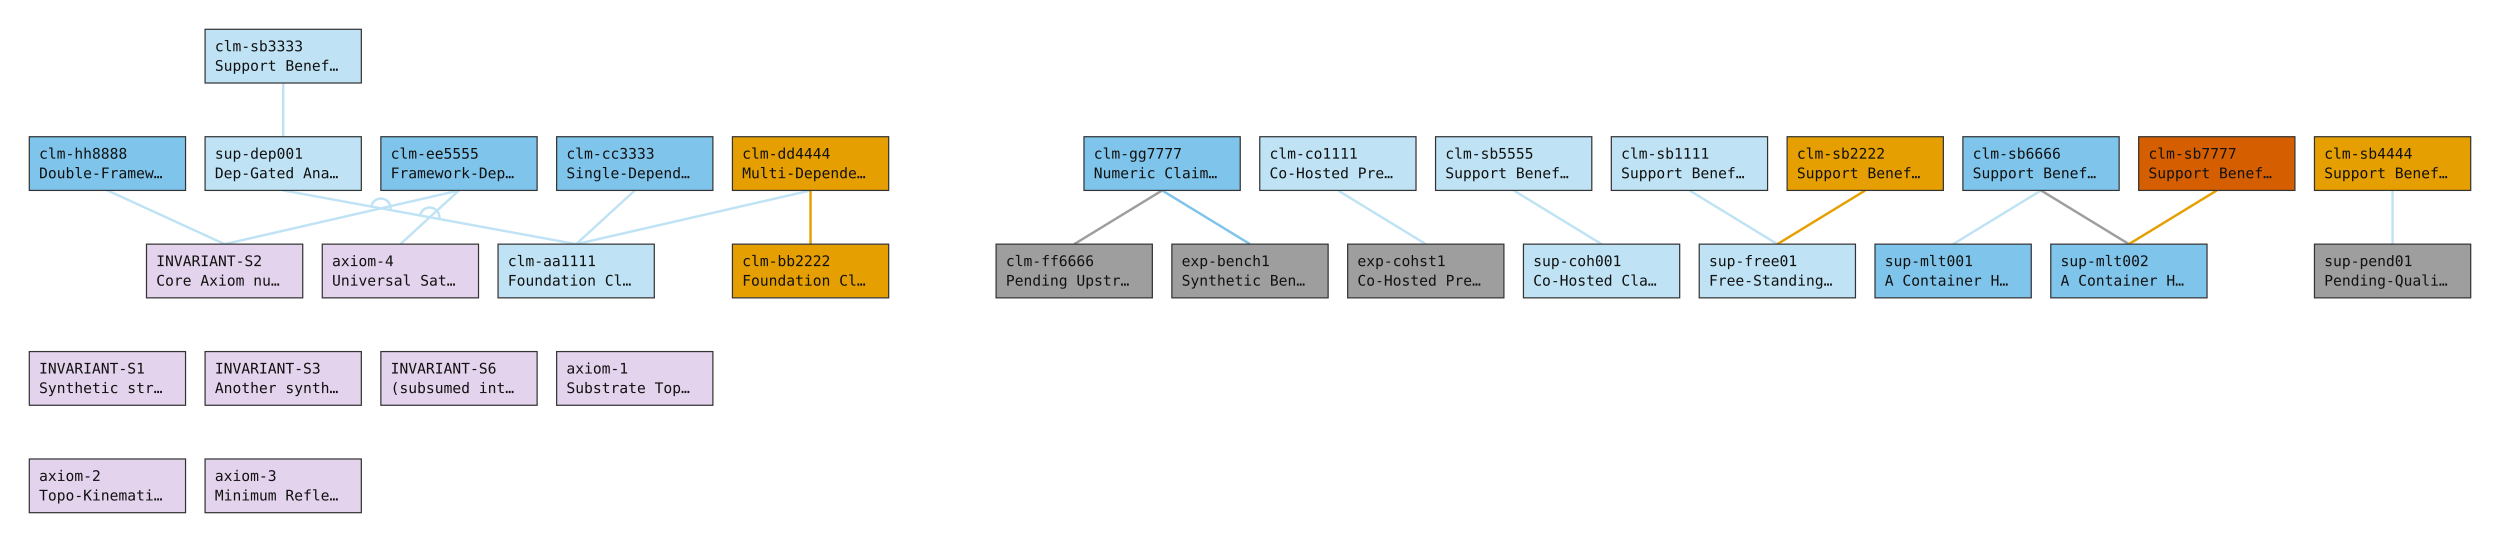
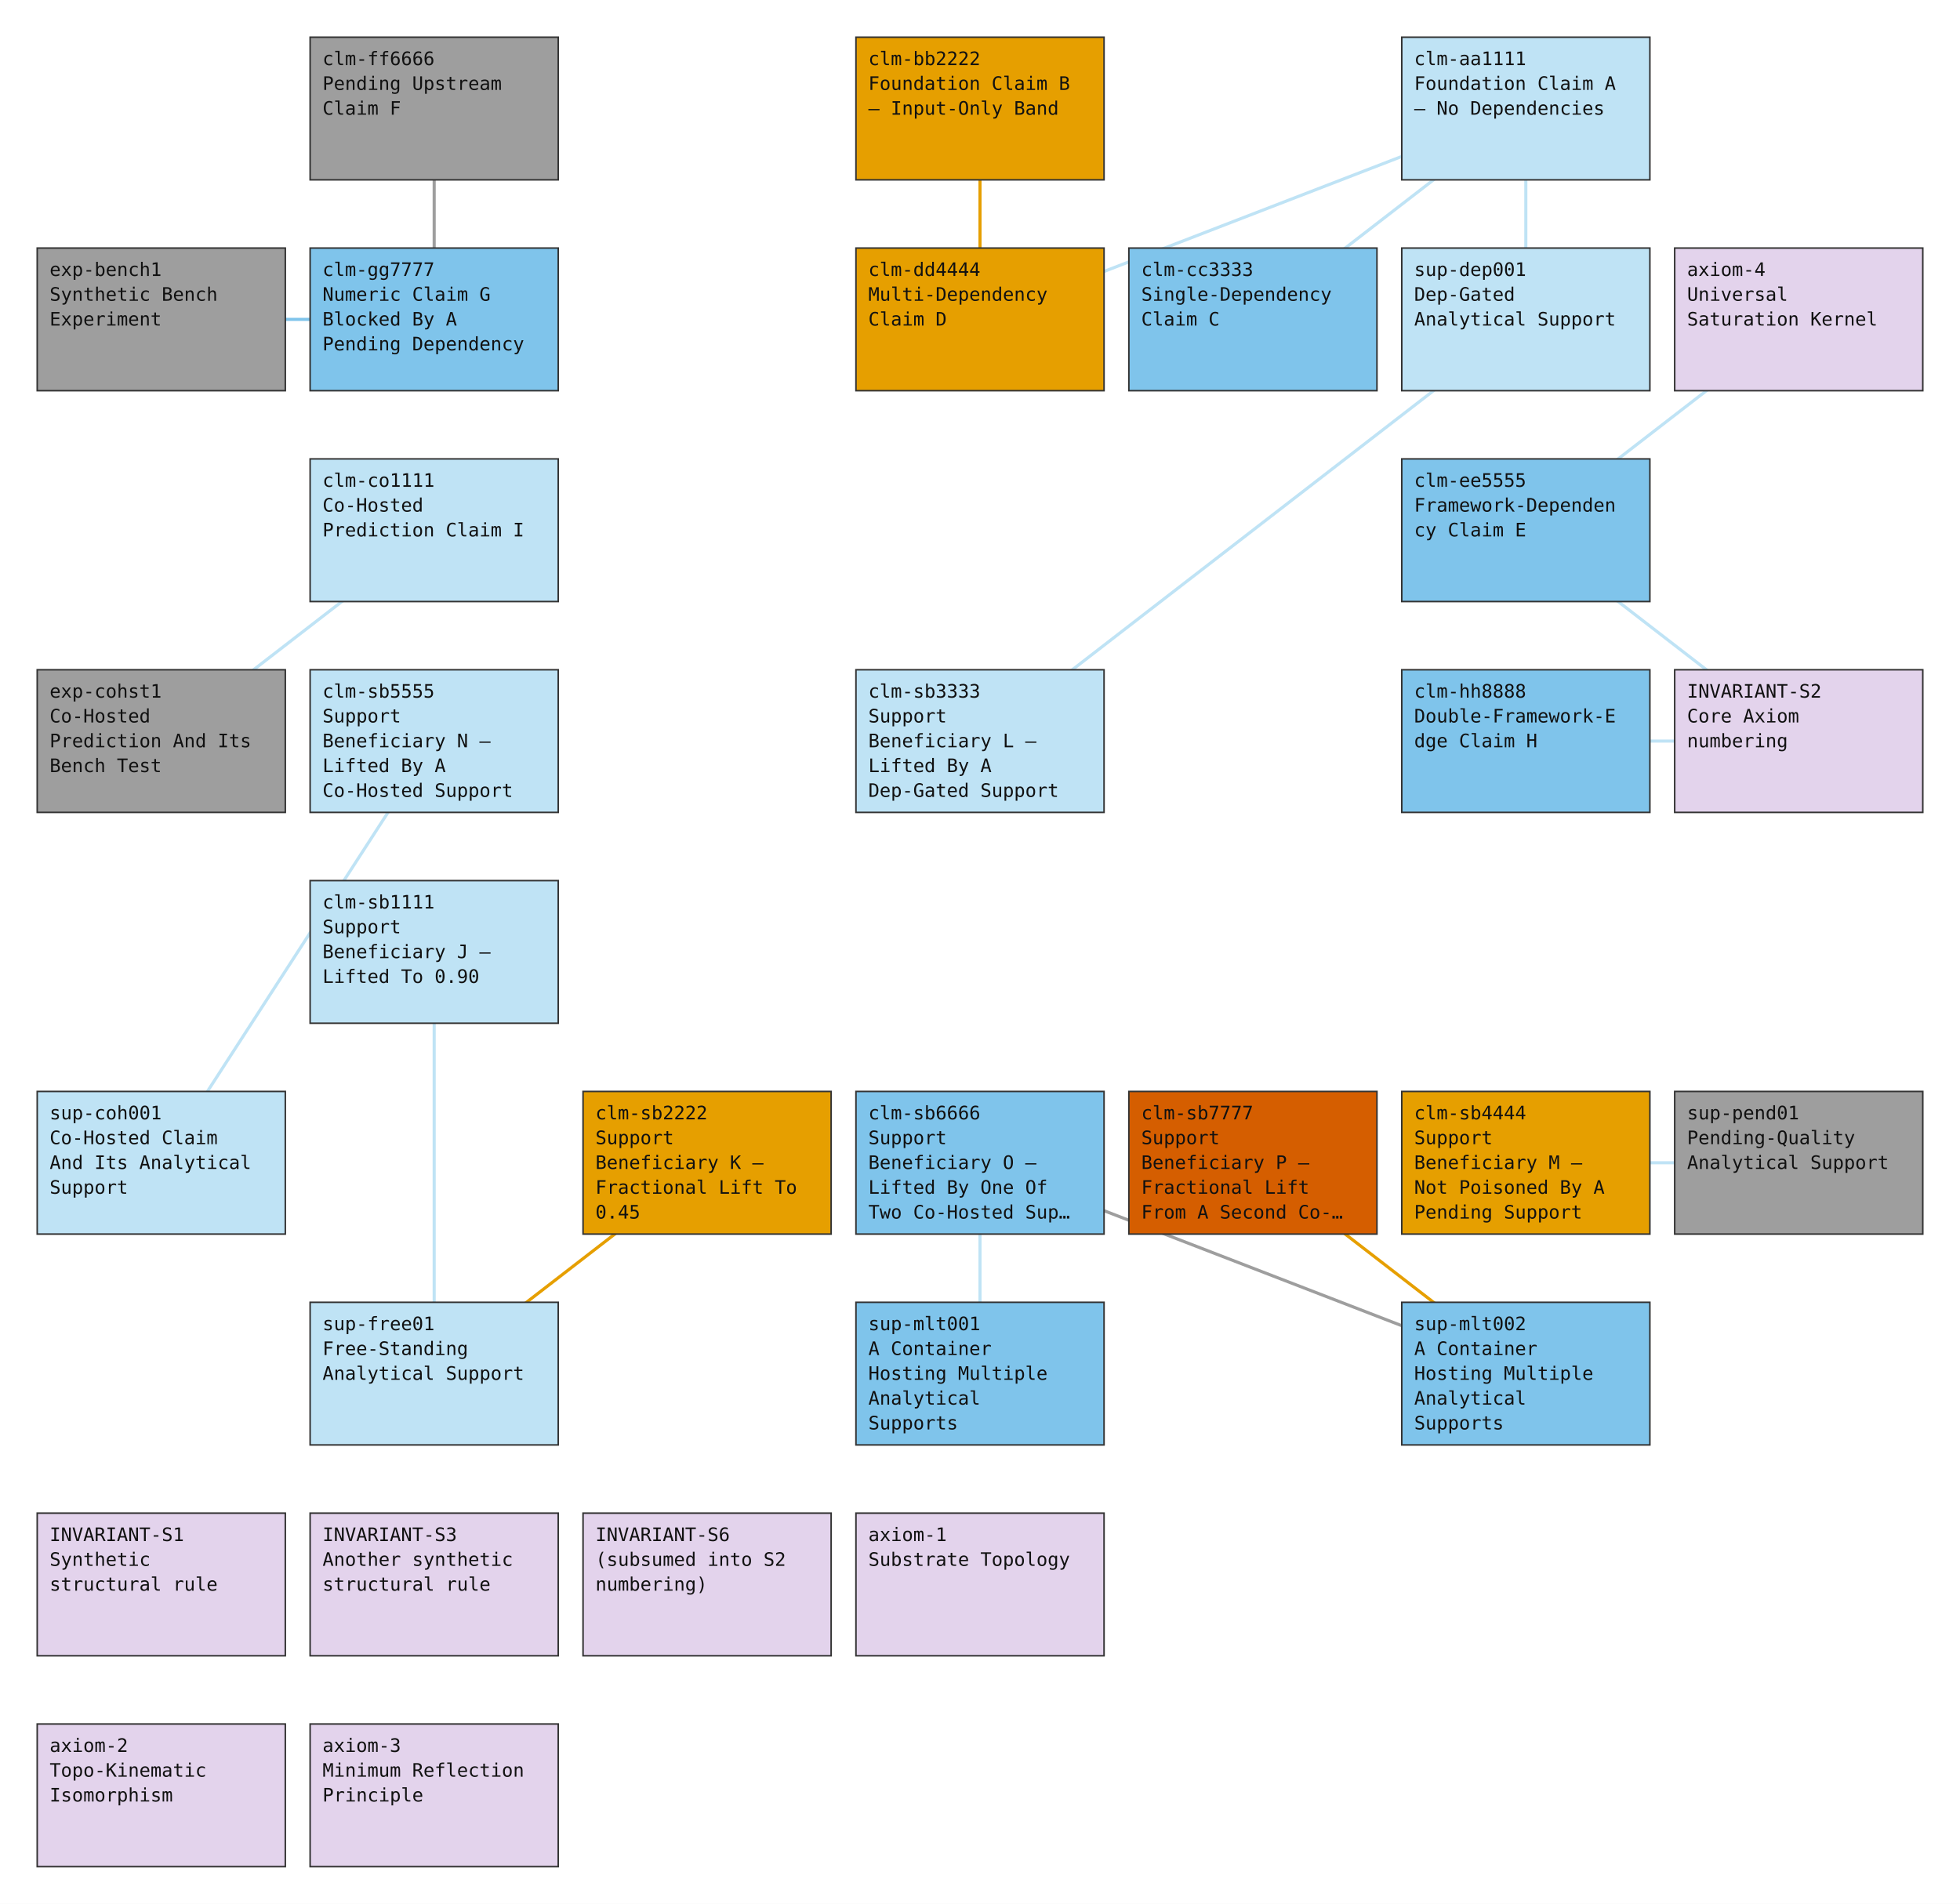
- <svg xmlns="http://www.w3.org/2000/svg" viewBox="-24 -200 2048 444" font-family="DejaVu Sans Mono, Menlo, Consolas, monospace" font-size="12">
-   <rect class="sheet" x="-24" y="-200" width="2048" height="444" fill="#ffffff" />
+ <svg xmlns="http://www.w3.org/2000/svg" viewBox="-632 -478 1264 1228" font-family="DejaVu Sans Mono, Menlo, Consolas, monospace" font-size="12">
+   <rect class="sheet" x="-632" y="-478" width="1264" height="1228" fill="#ffffff" />
  <g class="edges">
-     <polyline class="edge" points="448,0 496,-44" fill="none" stroke="#bfe3f5" stroke-width="2">
-       </polyline>
-     <polyline class="edge" points="448,0 640,-44" fill="none" stroke="#bfe3f5" stroke-width="2">
-       </polyline>
-     <polyline class="edge" points="640,0 640,-44" fill="none" stroke="#e69f00" stroke-width="2">
-       </polyline>
-     <polyline class="edge" points="160,0 352,-44" fill="none" stroke="#bfe3f5" stroke-width="2">
-       </polyline>
-     <polyline class="edge" points="304,0 352,-44" fill="none" stroke="#bfe3f5" stroke-width="2">
-       </polyline>
-     <polyline class="edge" points="856,0 928,-44" fill="none" stroke="#9e9e9e" stroke-width="2">
-       </polyline>
-     <polyline class="edge" points="160,0 64,-44" fill="none" stroke="#bfe3f5" stroke-width="2">
-       </polyline>
-     <polyline class="edge" points="1000,0 928,-44" fill="none" stroke="#7fc4eb" stroke-width="2">
-       </polyline>
-     <polyline class="edge" points="1144,0 1072,-44" fill="none" stroke="#bfe3f5" stroke-width="2">
-       </polyline>
-     <polyline class="edge" points="1288,0 1216,-44" fill="none" stroke="#bfe3f5" stroke-width="2">
-       </polyline>
-     <polyline class="edge" points="448,0 208,-44" fill="none" stroke="#bfe3f5" stroke-width="2">
-       </polyline>
-     <polyline class="edge" points="208,-88 208,-132" fill="none" stroke="#bfe3f5" stroke-width="2">
-       </polyline>
-     <polyline class="edge" points="1432,0 1360,-44" fill="none" stroke="#bfe3f5" stroke-width="2">
-       </polyline>
-     <polyline class="edge" points="1432,0 1504,-44" fill="none" stroke="#e69f00" stroke-width="2">
-       </polyline>
-     <polyline class="edge" points="1576,0 1648,-44" fill="none" stroke="#bfe3f5" stroke-width="2">
-       </polyline>
-     <polyline class="edge" points="1720,0 1648,-44" fill="none" stroke="#9e9e9e" stroke-width="2">
-       </polyline>
-     <polyline class="edge" points="1720,0 1792,-44" fill="none" stroke="#e69f00" stroke-width="2">
-       </polyline>
-     <polyline class="edge" points="1936,0 1936,-44" fill="none" stroke="#bfe3f5" stroke-width="2">
-       </polyline>
+     <path class="edge" d="M 352,-408 L 176,-272" fill="none" stroke="#bfe3f5" stroke-width="2">
+       </path>
+     <path class="edge" d="M 352,-408 L 0,-272" fill="none" stroke="#bfe3f5" stroke-width="2">
+       </path>
+     <path class="edge" d="M 0,-408 L 0,-272" fill="none" stroke="#e69f00" stroke-width="2">
+       </path>
+     <path class="edge" d="M 528,0 L 352,-136" fill="none" stroke="#bfe3f5" stroke-width="2">
+       </path>
+     <path class="edge" d="M 528,-272 L 352,-136" fill="none" stroke="#bfe3f5" stroke-width="2">
+       </path>
+     <path class="edge" d="M -352,-408 L -352,-272" fill="none" stroke="#9e9e9e" stroke-width="2">
+       </path>
+     <path class="edge" d="M 528,0 L 352,0" fill="none" stroke="#bfe3f5" stroke-width="2">
+       </path>
+     <path class="edge" d="M -528,-272 L -352,-272" fill="none" stroke="#7fc4eb" stroke-width="2">
+       </path>
+     <path class="edge" d="M -528,0 L -352,-136" fill="none" stroke="#bfe3f5" stroke-width="2">
+       </path>
+     <path class="edge" d="M -528,272 L -352,0" fill="none" stroke="#bfe3f5" stroke-width="2">
+       </path>
+     <path class="edge" d="M 352,-408 L 352,-272" fill="none" stroke="#bfe3f5" stroke-width="2">
+       </path>
+     <path class="edge" d="M 352,-272 L 0,0" fill="none" stroke="#bfe3f5" stroke-width="2">
+       </path>
+     <path class="edge" d="M -352,408 L -352,136" fill="none" stroke="#bfe3f5" stroke-width="2">
+       </path>
+     <path class="edge" d="M -352,408 L -176,272" fill="none" stroke="#e69f00" stroke-width="2">
+       </path>
+     <path class="edge" d="M 0,408 L 0,272" fill="none" stroke="#bfe3f5" stroke-width="2">
+       </path>
+     <path class="edge" d="M 352,408 L 0,272" fill="none" stroke="#9e9e9e" stroke-width="2">
+       </path>
+     <path class="edge" d="M 352,408 L 176,272" fill="none" stroke="#e69f00" stroke-width="2">
+       </path>
+     <path class="edge" d="M 528,272 L 352,272" fill="none" stroke="#bfe3f5" stroke-width="2">
+       </path>
  </g>
-   <g class="hops">
-     <path class="hop" d="M 280.131 -30.776 A 8.000 8.000 0 0 1 295.869 -27.891" fill="none" stroke="#bfe3f5" stroke-width="2" />
-     <path class="hop" d="M 320.131 -23.443 A 8.000 8.000 0 0 1 335.869 -20.557" fill="none" stroke="#bfe3f5" stroke-width="2" />
-   </g>
+   <g class="hops" />
  <g class="nodes">
    <a href="../mini-kb/CLAUDE.md#invariant-s2-core-axiom-numbering">
      <g class="node">
-         <rect x="0" y="176" width="128" height="44" fill="#e3d3ec" stroke="#333333" stroke-width="1" />
-         <text x="8" y="194" fill="#111111">axiom-2</text>
-         <text x="8" y="210" fill="#111111">Topo-Kinemati…</text>
-       </g>
-     </a>
-     <a href="../mini-kb/CLAUDE.md#invariant-s2-core-axiom-numbering">
-       <g class="node">
-         <rect x="144" y="176" width="128" height="44" fill="#e3d3ec" stroke="#333333" stroke-width="1" />
-         <text x="152" y="194" fill="#111111">axiom-3</text>
-         <text x="152" y="210" fill="#111111">Minimum Refle…</text>
+         <rect x="-608" y="634" width="160" height="92" fill="#e3d3ec" stroke="#333333" stroke-width="1" />
+         <text x="-600" y="652" fill="#111111">axiom-2</text>
+         <text x="-600" y="668" fill="#111111">Topo-Kinematic</text>
+         <text x="-600" y="684" fill="#111111">Isomorphism</text>
+       </g>
+     </a>
+     <a href="../mini-kb/CLAUDE.md#invariant-s2-core-axiom-numbering">
+       <g class="node">
+         <rect x="-432" y="634" width="160" height="92" fill="#e3d3ec" stroke="#333333" stroke-width="1" />
+         <text x="-424" y="652" fill="#111111">axiom-3</text>
+         <text x="-424" y="668" fill="#111111">Minimum Reflection</text>
+         <text x="-424" y="684" fill="#111111">Principle</text>
      </g>
    </a>
    <a href="../mini-kb/CLAUDE.md#invariant-s1-synthetic-structural-rule">
      <g class="node">
-         <rect x="0" y="88" width="128" height="44" fill="#e3d3ec" stroke="#333333" stroke-width="1" />
-         <text x="8" y="106" fill="#111111">INVARIANT-S1</text>
-         <text x="8" y="122" fill="#111111">Synthetic str…</text>
+         <rect x="-608" y="498" width="160" height="92" fill="#e3d3ec" stroke="#333333" stroke-width="1" />
+         <text x="-600" y="516" fill="#111111">INVARIANT-S1</text>
+         <text x="-600" y="532" fill="#111111">Synthetic</text>
+         <text x="-600" y="548" fill="#111111">structural rule</text>
      </g>
    </a>
    <a href="../mini-kb/CLAUDE.md#invariant-s3-another-synthetic-structural-rule">
      <g class="node">
-         <rect x="144" y="88" width="128" height="44" fill="#e3d3ec" stroke="#333333" stroke-width="1" />
-         <text x="152" y="106" fill="#111111">INVARIANT-S3</text>
-         <text x="152" y="122" fill="#111111">Another synth…</text>
+         <rect x="-432" y="498" width="160" height="92" fill="#e3d3ec" stroke="#333333" stroke-width="1" />
+         <text x="-424" y="516" fill="#111111">INVARIANT-S3</text>
+         <text x="-424" y="532" fill="#111111">Another synthetic</text>
+         <text x="-424" y="548" fill="#111111">structural rule</text>
      </g>
    </a>
    <a href="../mini-kb/CLAUDE.md#invariant-s6-subsumed-into-s2-numbering">
      <g class="node">
-         <rect x="288" y="88" width="128" height="44" fill="#e3d3ec" stroke="#333333" stroke-width="1" />
-         <text x="296" y="106" fill="#111111">INVARIANT-S6</text>
-         <text x="296" y="122" fill="#111111">(subsumed int…</text>
-       </g>
-     </a>
-     <a href="../mini-kb/CLAUDE.md#invariant-s2-core-axiom-numbering">
-       <g class="node">
-         <rect x="432" y="88" width="128" height="44" fill="#e3d3ec" stroke="#333333" stroke-width="1" />
-         <text x="440" y="106" fill="#111111">axiom-1</text>
-         <text x="440" y="122" fill="#111111">Substrate Top…</text>
-       </g>
-     </a>
-     <a href="../mini-kb/CLAUDE.md#invariant-s2-core-axiom-numbering">
-       <g class="node">
-         <rect x="96" y="0" width="128" height="44" fill="#e3d3ec" stroke="#333333" stroke-width="1" />
-         <text x="104" y="18" fill="#111111">INVARIANT-S2</text>
-         <text x="104" y="34" fill="#111111">Core Axiom nu…</text>
-       </g>
-     </a>
-     <a href="../mini-kb/CLAUDE.md#invariant-s2-core-axiom-numbering">
-       <g class="node">
-         <rect x="240" y="0" width="128" height="44" fill="#e3d3ec" stroke="#333333" stroke-width="1" />
-         <text x="248" y="18" fill="#111111">axiom-4</text>
-         <text x="248" y="34" fill="#111111">Universal Sat…</text>
+         <rect x="-256" y="498" width="160" height="92" fill="#e3d3ec" stroke="#333333" stroke-width="1" />
+         <text x="-248" y="516" fill="#111111">INVARIANT-S6</text>
+         <text x="-248" y="532" fill="#111111">(subsumed into S2</text>
+         <text x="-248" y="548" fill="#111111">numbering)</text>
+       </g>
+     </a>
+     <a href="../mini-kb/CLAUDE.md#invariant-s2-core-axiom-numbering">
+       <g class="node">
+         <rect x="-80" y="498" width="160" height="92" fill="#e3d3ec" stroke="#333333" stroke-width="1" />
+         <text x="-72" y="516" fill="#111111">axiom-1</text>
+         <text x="-72" y="532" fill="#111111">Substrate Topology</text>
+       </g>
+     </a>
+     <a href="../mini-kb/CLAUDE.md#invariant-s2-core-axiom-numbering">
+       <g class="node">
+         <rect x="448" y="-46" width="160" height="92" fill="#e3d3ec" stroke="#333333" stroke-width="1" />
+         <text x="456" y="-28" fill="#111111">INVARIANT-S2</text>
+         <text x="456" y="-12" fill="#111111">Core Axiom</text>
+         <text x="456" y="4" fill="#111111">numbering</text>
+       </g>
+     </a>
+     <a href="../mini-kb/CLAUDE.md#invariant-s2-core-axiom-numbering">
+       <g class="node">
+         <rect x="448" y="-318" width="160" height="92" fill="#e3d3ec" stroke="#333333" stroke-width="1" />
+         <text x="456" y="-300" fill="#111111">axiom-4</text>
+         <text x="456" y="-284" fill="#111111">Universal</text>
+         <text x="456" y="-268" fill="#111111">Saturation Kernel</text>
      </g>
    </a>
    <a href="../mini-kb/claim-quality.md#foundation-claim-a--no-dependencies">
      <g class="node">
-         <rect x="384" y="0" width="128" height="44" fill="#bfe3f5" stroke="#333333" stroke-width="1" />
-         <text x="392" y="18" fill="#111111">clm-aa1111</text>
-         <text x="392" y="34" fill="#111111">Foundation Cl…</text>
+         <rect x="272" y="-454" width="160" height="92" fill="#bfe3f5" stroke="#333333" stroke-width="1" />
+         <text x="280" y="-436" fill="#111111">clm-aa1111</text>
+         <text x="280" y="-420" fill="#111111">Foundation Claim A</text>
+         <text x="280" y="-404" fill="#111111">— No Dependencies</text>
      </g>
    </a>
    <a href="../mini-kb/claim-quality.md#foundation-claim-b--input-only-band">
      <g class="node">
-         <rect x="576" y="0" width="128" height="44" fill="#e69f00" stroke="#333333" stroke-width="1" />
-         <text x="584" y="18" fill="#111111">clm-bb2222</text>
-         <text x="584" y="34" fill="#111111">Foundation Cl…</text>
+         <rect x="-80" y="-454" width="160" height="92" fill="#e69f00" stroke="#333333" stroke-width="1" />
+         <text x="-72" y="-436" fill="#111111">clm-bb2222</text>
+         <text x="-72" y="-420" fill="#111111">Foundation Claim B</text>
+         <text x="-72" y="-404" fill="#111111">— Input-Only Band</text>
      </g>
    </a>
    <a href="../mini-kb/common/claim-quality.md#pending-upstream-claim-f">
      <g class="node">
-         <rect x="792" y="0" width="128" height="44" fill="#9e9e9e" stroke="#333333" stroke-width="1" />
-         <text x="800" y="18" fill="#111111">clm-ff6666</text>
-         <text x="800" y="34" fill="#111111">Pending Upstr…</text>
+         <rect x="-432" y="-454" width="160" height="92" fill="#9e9e9e" stroke="#333333" stroke-width="1" />
+         <text x="-424" y="-436" fill="#111111">clm-ff6666</text>
+         <text x="-424" y="-420" fill="#111111">Pending Upstream</text>
+         <text x="-424" y="-404" fill="#111111">Claim F</text>
      </g>
    </a>
    <a href="../mini-kb/common/exp-bench.md#synthetic-bench-experiment">
      <g class="node">
-         <rect x="936" y="0" width="128" height="44" fill="#9e9e9e" stroke="#333333" stroke-width="1" />
-         <text x="944" y="18" fill="#111111">exp-bench1</text>
-         <text x="944" y="34" fill="#111111">Synthetic Ben…</text>
+         <rect x="-608" y="-318" width="160" height="92" fill="#9e9e9e" stroke="#333333" stroke-width="1" />
+         <text x="-600" y="-300" fill="#111111">exp-bench1</text>
+         <text x="-600" y="-284" fill="#111111">Synthetic Bench</text>
+         <text x="-600" y="-268" fill="#111111">Experiment</text>
      </g>
    </a>
    <a href="../mini-kb/common/leaf-cohost.md#co-hosted-prediction-and-its-bench-test">
      <g class="node">
-         <rect x="1080" y="0" width="128" height="44" fill="#9e9e9e" stroke="#333333" stroke-width="1" />
-         <text x="1088" y="18" fill="#111111">exp-cohst1</text>
-         <text x="1088" y="34" fill="#111111">Co-Hosted Pre…</text>
+         <rect x="-608" y="-46" width="160" height="92" fill="#9e9e9e" stroke="#333333" stroke-width="1" />
+         <text x="-600" y="-28" fill="#111111">exp-cohst1</text>
+         <text x="-600" y="-12" fill="#111111">Co-Hosted</text>
+         <text x="-600" y="4" fill="#111111">Prediction And Its</text>
+         <text x="-600" y="20" fill="#111111">Bench Test</text>
      </g>
    </a>
    <a href="../mini-kb/common/leaf-sup-cohost.md#co-hosted-claim-and-its-analytical-support">
      <g class="node">
-         <rect x="1224" y="0" width="128" height="44" fill="#bfe3f5" stroke="#333333" stroke-width="1" />
-         <text x="1232" y="18" fill="#111111">sup-coh001</text>
-         <text x="1232" y="34" fill="#111111">Co-Hosted Cla…</text>
+         <rect x="-608" y="226" width="160" height="92" fill="#bfe3f5" stroke="#333333" stroke-width="1" />
+         <text x="-600" y="244" fill="#111111">sup-coh001</text>
+         <text x="-600" y="260" fill="#111111">Co-Hosted Claim</text>
+         <text x="-600" y="276" fill="#111111">And Its Analytical</text>
+         <text x="-600" y="292" fill="#111111">Support</text>
      </g>
    </a>
    <a href="../mini-kb/common/sup-free.md#free-standing-analytical-support">
      <g class="node">
-         <rect x="1368" y="0" width="128" height="44" fill="#bfe3f5" stroke="#333333" stroke-width="1" />
-         <text x="1376" y="18" fill="#111111">sup-free01</text>
-         <text x="1376" y="34" fill="#111111">Free-Standing…</text>
+         <rect x="-432" y="362" width="160" height="92" fill="#bfe3f5" stroke="#333333" stroke-width="1" />
+         <text x="-424" y="380" fill="#111111">sup-free01</text>
+         <text x="-424" y="396" fill="#111111">Free-Standing</text>
+         <text x="-424" y="412" fill="#111111">Analytical Support</text>
      </g>
    </a>
    <a href="../mini-kb/common/leaf-multi-sup.md#a-container-hosting-multiple-analytical-supports">
      <g class="node">
-         <rect x="1512" y="0" width="128" height="44" fill="#7fc4eb" stroke="#333333" stroke-width="1" />
-         <text x="1520" y="18" fill="#111111">sup-mlt001</text>
-         <text x="1520" y="34" fill="#111111">A Container H…</text>
+         <rect x="-80" y="362" width="160" height="92" fill="#7fc4eb" stroke="#333333" stroke-width="1" />
+         <text x="-72" y="380" fill="#111111">sup-mlt001</text>
+         <text x="-72" y="396" fill="#111111">A Container</text>
+         <text x="-72" y="412" fill="#111111">Hosting Multiple</text>
+         <text x="-72" y="428" fill="#111111">Analytical</text>
+         <text x="-72" y="444" fill="#111111">Supports</text>
      </g>
    </a>
    <a href="../mini-kb/common/leaf-multi-sup.md#a-container-hosting-multiple-analytical-supports">
      <g class="node">
-         <rect x="1656" y="0" width="128" height="44" fill="#7fc4eb" stroke="#333333" stroke-width="1" />
-         <text x="1664" y="18" fill="#111111">sup-mlt002</text>
-         <text x="1664" y="34" fill="#111111">A Container H…</text>
+         <rect x="272" y="362" width="160" height="92" fill="#7fc4eb" stroke="#333333" stroke-width="1" />
+         <text x="280" y="380" fill="#111111">sup-mlt002</text>
+         <text x="280" y="396" fill="#111111">A Container</text>
+         <text x="280" y="412" fill="#111111">Hosting Multiple</text>
+         <text x="280" y="428" fill="#111111">Analytical</text>
+         <text x="280" y="444" fill="#111111">Supports</text>
      </g>
    </a>
    <a href="../mini-kb/common/sup-pend.md#pending-quality-analytical-support">
      <g class="node">
-         <rect x="1872" y="0" width="128" height="44" fill="#9e9e9e" stroke="#333333" stroke-width="1" />
-         <text x="1880" y="18" fill="#111111">sup-pend01</text>
-         <text x="1880" y="34" fill="#111111">Pending-Quali…</text>
+         <rect x="448" y="226" width="160" height="92" fill="#9e9e9e" stroke="#333333" stroke-width="1" />
+         <text x="456" y="244" fill="#111111">sup-pend01</text>
+         <text x="456" y="260" fill="#111111">Pending-Quality</text>
+         <text x="456" y="276" fill="#111111">Analytical Support</text>
      </g>
    </a>
    <a href="../mini-kb/common/claim-quality.md#double-framework-edge-claim-h">
      <g class="node">
-         <rect x="0" y="-88" width="128" height="44" fill="#7fc4eb" stroke="#333333" stroke-width="1" />
-         <text x="8" y="-70" fill="#111111">clm-hh8888</text>
-         <text x="8" y="-54" fill="#111111">Double-Framew…</text>
+         <rect x="272" y="-46" width="160" height="92" fill="#7fc4eb" stroke="#333333" stroke-width="1" />
+         <text x="280" y="-28" fill="#111111">clm-hh8888</text>
+         <text x="280" y="-12" fill="#111111">Double-Framework-E</text>
+         <text x="280" y="4" fill="#111111">dge Claim H</text>
+       </g>
+     </a>
+     <a href="../mini-kb/claim-quality.md#framework-dependency-claim-e">
+       <g class="node">
+         <rect x="272" y="-182" width="160" height="92" fill="#7fc4eb" stroke="#333333" stroke-width="1" />
+         <text x="280" y="-164" fill="#111111">clm-ee5555</text>
+         <text x="280" y="-148" fill="#111111">Framework-Dependen</text>
+         <text x="280" y="-132" fill="#111111">cy Claim E</text>
      </g>
    </a>
    <a href="../mini-kb/common/sup-dep.md#dep-gated-analytical-support">
      <g class="node">
-         <rect x="144" y="-88" width="128" height="44" fill="#bfe3f5" stroke="#333333" stroke-width="1" />
-         <text x="152" y="-70" fill="#111111">sup-dep001</text>
-         <text x="152" y="-54" fill="#111111">Dep-Gated Ana…</text>
-       </g>
-     </a>
-     <a href="../mini-kb/claim-quality.md#framework-dependency-claim-e">
-       <g class="node">
-         <rect x="288" y="-88" width="128" height="44" fill="#7fc4eb" stroke="#333333" stroke-width="1" />
-         <text x="296" y="-70" fill="#111111">clm-ee5555</text>
-         <text x="296" y="-54" fill="#111111">Framework-Dep…</text>
+         <rect x="272" y="-318" width="160" height="92" fill="#bfe3f5" stroke="#333333" stroke-width="1" />
+         <text x="280" y="-300" fill="#111111">sup-dep001</text>
+         <text x="280" y="-284" fill="#111111">Dep-Gated</text>
+         <text x="280" y="-268" fill="#111111">Analytical Support</text>
      </g>
    </a>
    <a href="../mini-kb/claim-quality.md#single-dependency-claim-c">
      <g class="node">
-         <rect x="432" y="-88" width="128" height="44" fill="#7fc4eb" stroke="#333333" stroke-width="1" />
-         <text x="440" y="-70" fill="#111111">clm-cc3333</text>
-         <text x="440" y="-54" fill="#111111">Single-Depend…</text>
+         <rect x="96" y="-318" width="160" height="92" fill="#7fc4eb" stroke="#333333" stroke-width="1" />
+         <text x="104" y="-300" fill="#111111">clm-cc3333</text>
+         <text x="104" y="-284" fill="#111111">Single-Dependency</text>
+         <text x="104" y="-268" fill="#111111">Claim C</text>
      </g>
    </a>
    <a href="../mini-kb/claim-quality.md#multi-dependency-claim-d">
      <g class="node">
-         <rect x="576" y="-88" width="128" height="44" fill="#e69f00" stroke="#333333" stroke-width="1" />
-         <text x="584" y="-70" fill="#111111">clm-dd4444</text>
-         <text x="584" y="-54" fill="#111111">Multi-Depende…</text>
+         <rect x="-80" y="-318" width="160" height="92" fill="#e69f00" stroke="#333333" stroke-width="1" />
+         <text x="-72" y="-300" fill="#111111">clm-dd4444</text>
+         <text x="-72" y="-284" fill="#111111">Multi-Dependency</text>
+         <text x="-72" y="-268" fill="#111111">Claim D</text>
      </g>
    </a>
    <a href="../mini-kb/common/claim-quality.md#numeric-claim-g-blocked-by-a-pending-dependency">
      <g class="node">
-         <rect x="864" y="-88" width="128" height="44" fill="#7fc4eb" stroke="#333333" stroke-width="1" />
-         <text x="872" y="-70" fill="#111111">clm-gg7777</text>
-         <text x="872" y="-54" fill="#111111">Numeric Claim…</text>
+         <rect x="-432" y="-318" width="160" height="92" fill="#7fc4eb" stroke="#333333" stroke-width="1" />
+         <text x="-424" y="-300" fill="#111111">clm-gg7777</text>
+         <text x="-424" y="-284" fill="#111111">Numeric Claim G</text>
+         <text x="-424" y="-268" fill="#111111">Blocked By A</text>
+         <text x="-424" y="-252" fill="#111111">Pending Dependency</text>
      </g>
    </a>
    <a href="../mini-kb/common/claim-quality.md#co-hosted-prediction-claim-i">
      <g class="node">
-         <rect x="1008" y="-88" width="128" height="44" fill="#bfe3f5" stroke="#333333" stroke-width="1" />
-         <text x="1016" y="-70" fill="#111111">clm-co1111</text>
-         <text x="1016" y="-54" fill="#111111">Co-Hosted Pre…</text>
+         <rect x="-432" y="-182" width="160" height="92" fill="#bfe3f5" stroke="#333333" stroke-width="1" />
+         <text x="-424" y="-164" fill="#111111">clm-co1111</text>
+         <text x="-424" y="-148" fill="#111111">Co-Hosted</text>
+         <text x="-424" y="-132" fill="#111111">Prediction Claim I</text>
      </g>
    </a>
    <a href="../mini-kb/common/claim-quality.md#support-beneficiary-n--lifted-by-a-co-hosted-support">
      <g class="node">
-         <rect x="1152" y="-88" width="128" height="44" fill="#bfe3f5" stroke="#333333" stroke-width="1" />
-         <text x="1160" y="-70" fill="#111111">clm-sb5555</text>
-         <text x="1160" y="-54" fill="#111111">Support Benef…</text>
+         <rect x="-432" y="-46" width="160" height="92" fill="#bfe3f5" stroke="#333333" stroke-width="1" />
+         <text x="-424" y="-28" fill="#111111">clm-sb5555</text>
+         <text x="-424" y="-12" fill="#111111">Support</text>
+         <text x="-424" y="4" fill="#111111">Beneficiary N —</text>
+         <text x="-424" y="20" fill="#111111">Lifted By A</text>
+         <text x="-424" y="36" fill="#111111">Co-Hosted Support</text>
      </g>
    </a>
    <a href="../mini-kb/common/claim-quality.md#support-beneficiary-j--lifted-to-090">
      <g class="node">
-         <rect x="1296" y="-88" width="128" height="44" fill="#bfe3f5" stroke="#333333" stroke-width="1" />
-         <text x="1304" y="-70" fill="#111111">clm-sb1111</text>
-         <text x="1304" y="-54" fill="#111111">Support Benef…</text>
+         <rect x="-432" y="90" width="160" height="92" fill="#bfe3f5" stroke="#333333" stroke-width="1" />
+         <text x="-424" y="108" fill="#111111">clm-sb1111</text>
+         <text x="-424" y="124" fill="#111111">Support</text>
+         <text x="-424" y="140" fill="#111111">Beneficiary J —</text>
+         <text x="-424" y="156" fill="#111111">Lifted To 0.90</text>
      </g>
    </a>
    <a href="../mini-kb/common/claim-quality.md#support-beneficiary-k--fractional-lift-to-045">
      <g class="node">
-         <rect x="1440" y="-88" width="128" height="44" fill="#e69f00" stroke="#333333" stroke-width="1" />
-         <text x="1448" y="-70" fill="#111111">clm-sb2222</text>
-         <text x="1448" y="-54" fill="#111111">Support Benef…</text>
+         <rect x="-256" y="226" width="160" height="92" fill="#e69f00" stroke="#333333" stroke-width="1" />
+         <text x="-248" y="244" fill="#111111">clm-sb2222</text>
+         <text x="-248" y="260" fill="#111111">Support</text>
+         <text x="-248" y="276" fill="#111111">Beneficiary K —</text>
+         <text x="-248" y="292" fill="#111111">Fractional Lift To</text>
+         <text x="-248" y="308" fill="#111111">0.45</text>
      </g>
    </a>
    <a href="../mini-kb/common/claim-quality.md#support-beneficiary-o--lifted-by-one-of-two-co-hosted-supports">
      <g class="node">
-         <rect x="1584" y="-88" width="128" height="44" fill="#7fc4eb" stroke="#333333" stroke-width="1" />
-         <text x="1592" y="-70" fill="#111111">clm-sb6666</text>
-         <text x="1592" y="-54" fill="#111111">Support Benef…</text>
+         <rect x="-80" y="226" width="160" height="92" fill="#7fc4eb" stroke="#333333" stroke-width="1" />
+         <text x="-72" y="244" fill="#111111">clm-sb6666</text>
+         <text x="-72" y="260" fill="#111111">Support</text>
+         <text x="-72" y="276" fill="#111111">Beneficiary O —</text>
+         <text x="-72" y="292" fill="#111111">Lifted By One Of</text>
+         <text x="-72" y="308" fill="#111111">Two Co-Hosted Sup…</text>
      </g>
    </a>
    <a href="../mini-kb/common/claim-quality.md#support-beneficiary-p--fractional-lift-from-a-second-co-hosted-support">
      <g class="node">
-         <rect x="1728" y="-88" width="128" height="44" fill="#d55e00" stroke="#333333" stroke-width="1" />
-         <text x="1736" y="-70" fill="#111111">clm-sb7777</text>
-         <text x="1736" y="-54" fill="#111111">Support Benef…</text>
+         <rect x="96" y="226" width="160" height="92" fill="#d55e00" stroke="#333333" stroke-width="1" />
+         <text x="104" y="244" fill="#111111">clm-sb7777</text>
+         <text x="104" y="260" fill="#111111">Support</text>
+         <text x="104" y="276" fill="#111111">Beneficiary P —</text>
+         <text x="104" y="292" fill="#111111">Fractional Lift</text>
+         <text x="104" y="308" fill="#111111">From A Second Co-…</text>
      </g>
    </a>
    <a href="../mini-kb/common/claim-quality.md#support-beneficiary-m--not-poisoned-by-a-pending-support">
      <g class="node">
-         <rect x="1872" y="-88" width="128" height="44" fill="#e69f00" stroke="#333333" stroke-width="1" />
-         <text x="1880" y="-70" fill="#111111">clm-sb4444</text>
-         <text x="1880" y="-54" fill="#111111">Support Benef…</text>
+         <rect x="272" y="226" width="160" height="92" fill="#e69f00" stroke="#333333" stroke-width="1" />
+         <text x="280" y="244" fill="#111111">clm-sb4444</text>
+         <text x="280" y="260" fill="#111111">Support</text>
+         <text x="280" y="276" fill="#111111">Beneficiary M —</text>
+         <text x="280" y="292" fill="#111111">Not Poisoned By A</text>
+         <text x="280" y="308" fill="#111111">Pending Support</text>
      </g>
    </a>
    <a href="../mini-kb/common/claim-quality.md#support-beneficiary-l--lifted-by-a-dep-gated-support">
      <g class="node">
-         <rect x="144" y="-176" width="128" height="44" fill="#bfe3f5" stroke="#333333" stroke-width="1" />
-         <text x="152" y="-158" fill="#111111">clm-sb3333</text>
-         <text x="152" y="-142" fill="#111111">Support Benef…</text>
+         <rect x="-80" y="-46" width="160" height="92" fill="#bfe3f5" stroke="#333333" stroke-width="1" />
+         <text x="-72" y="-28" fill="#111111">clm-sb3333</text>
+         <text x="-72" y="-12" fill="#111111">Support</text>
+         <text x="-72" y="4" fill="#111111">Beneficiary L —</text>
+         <text x="-72" y="20" fill="#111111">Lifted By A</text>
+         <text x="-72" y="36" fill="#111111">Dep-Gated Support</text>
      </g>
    </a>
  </g>
</svg>
